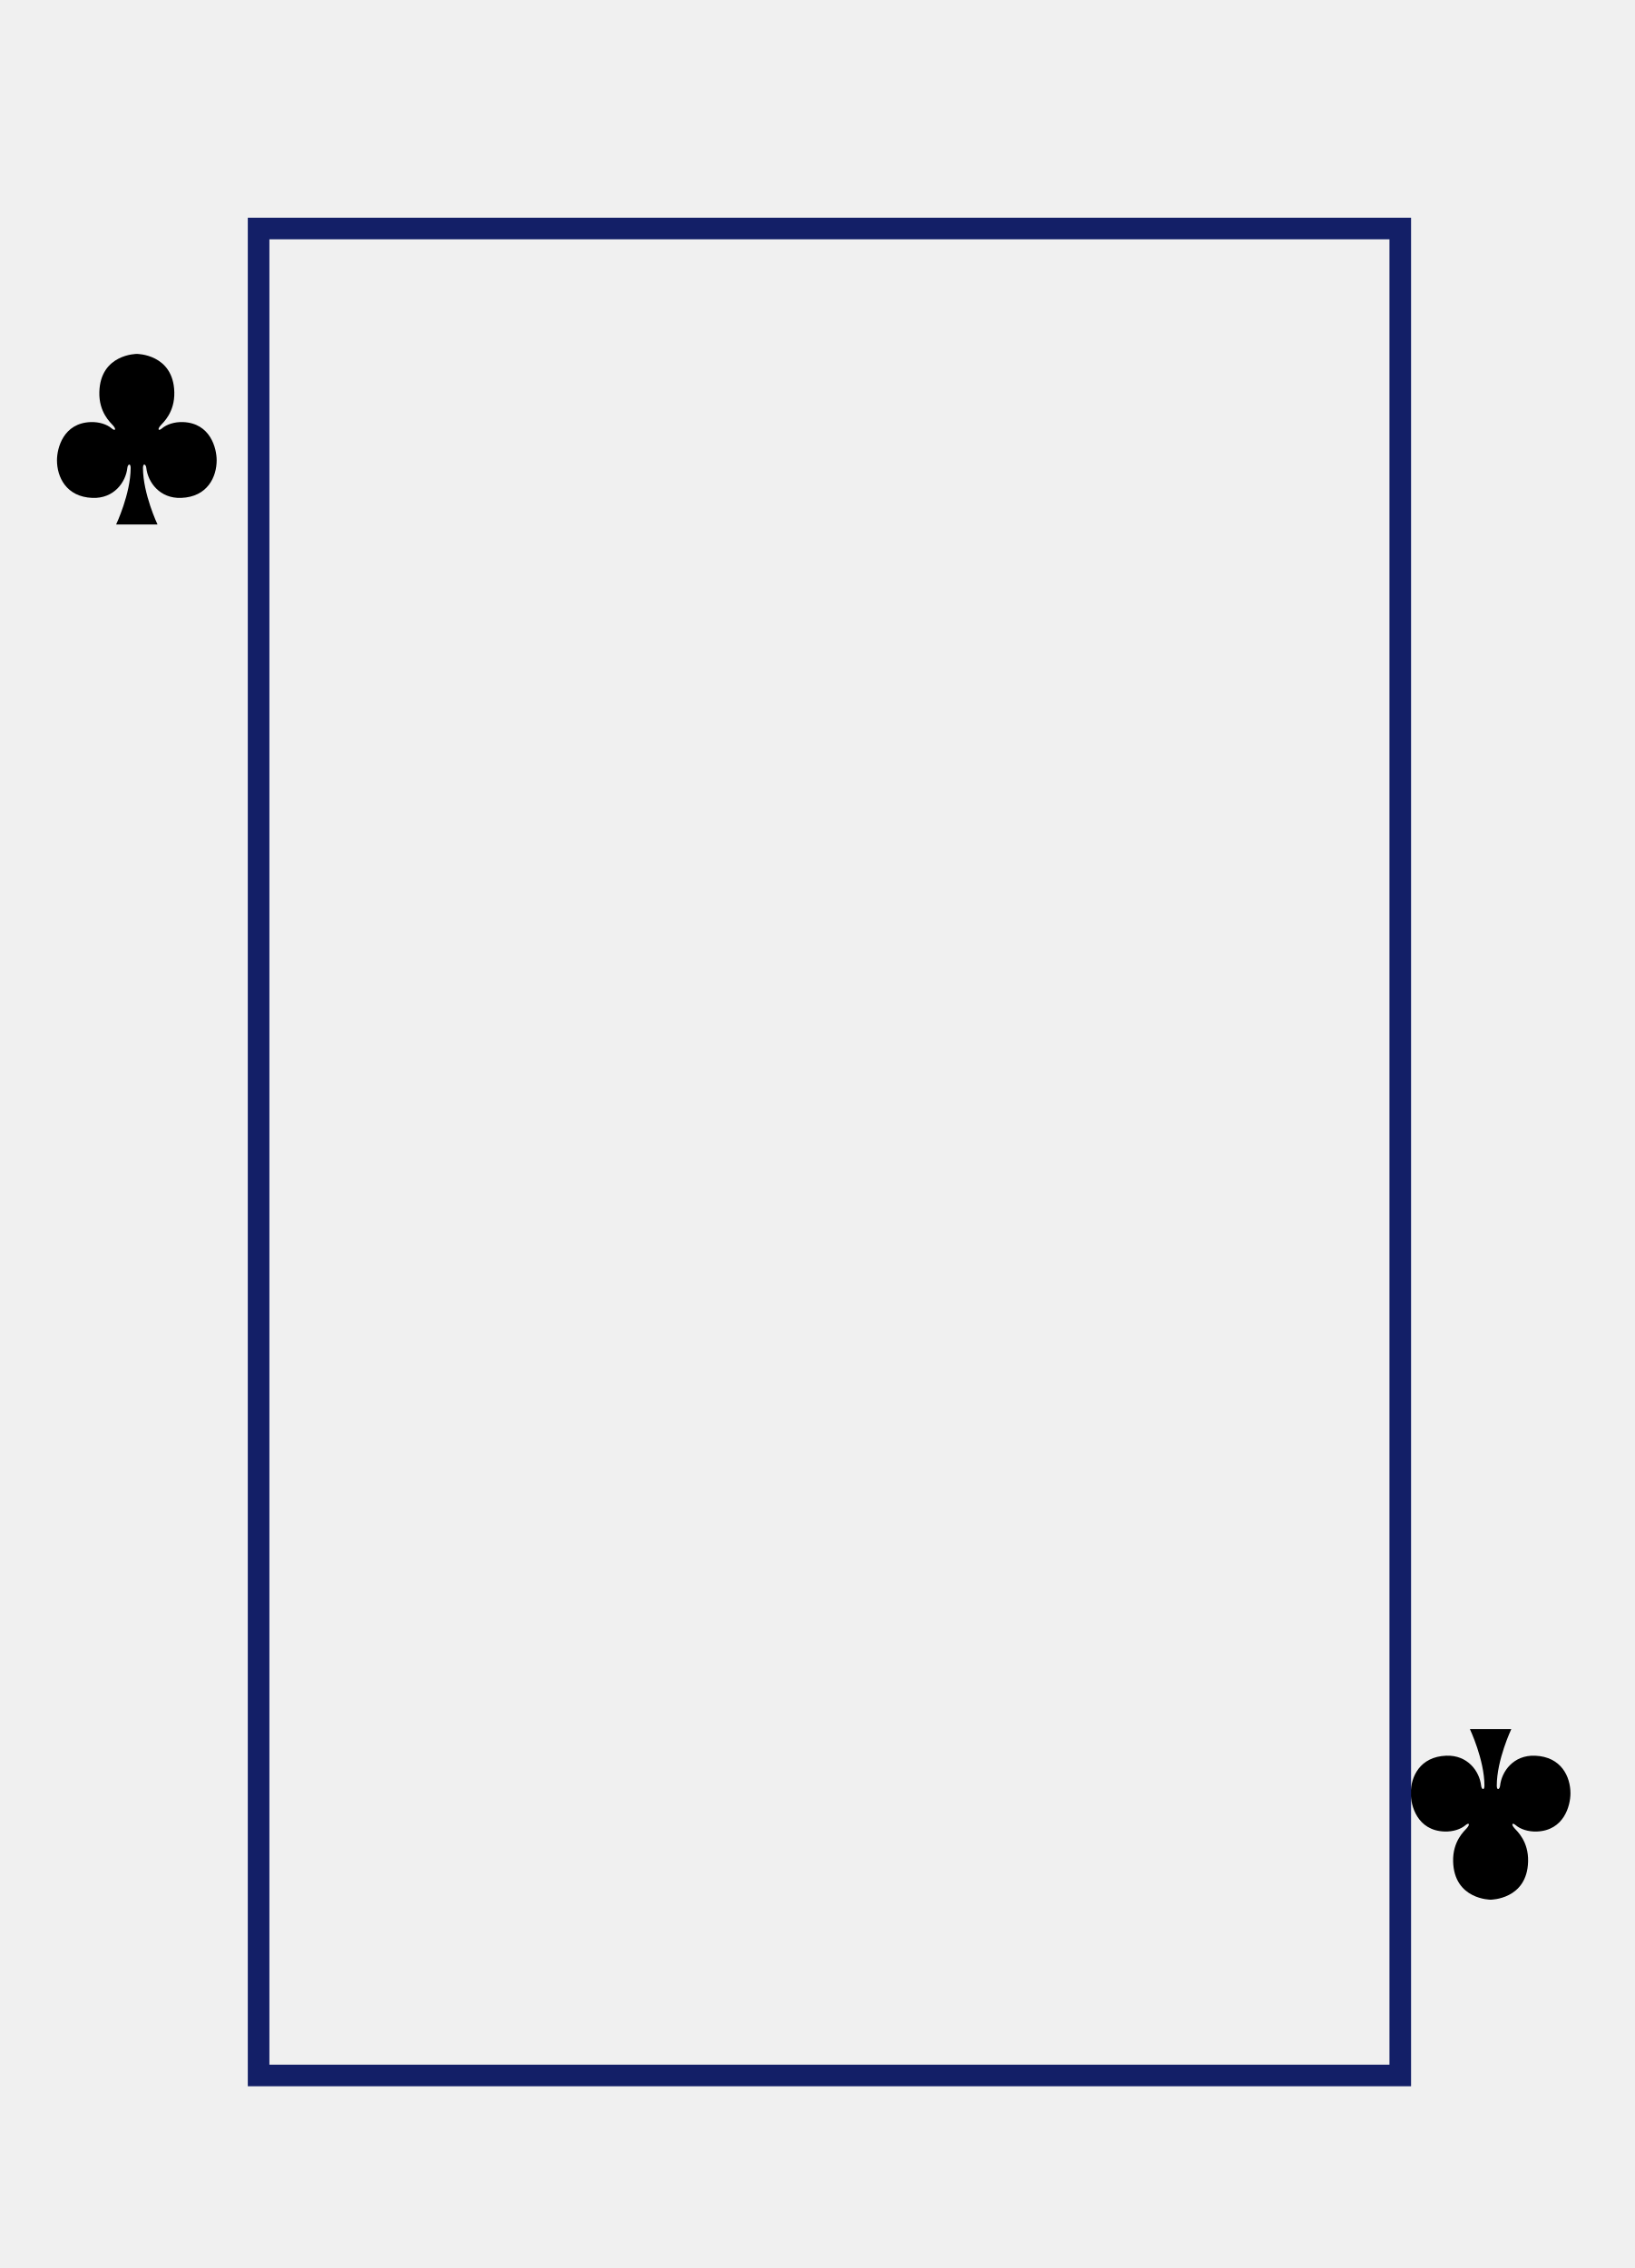
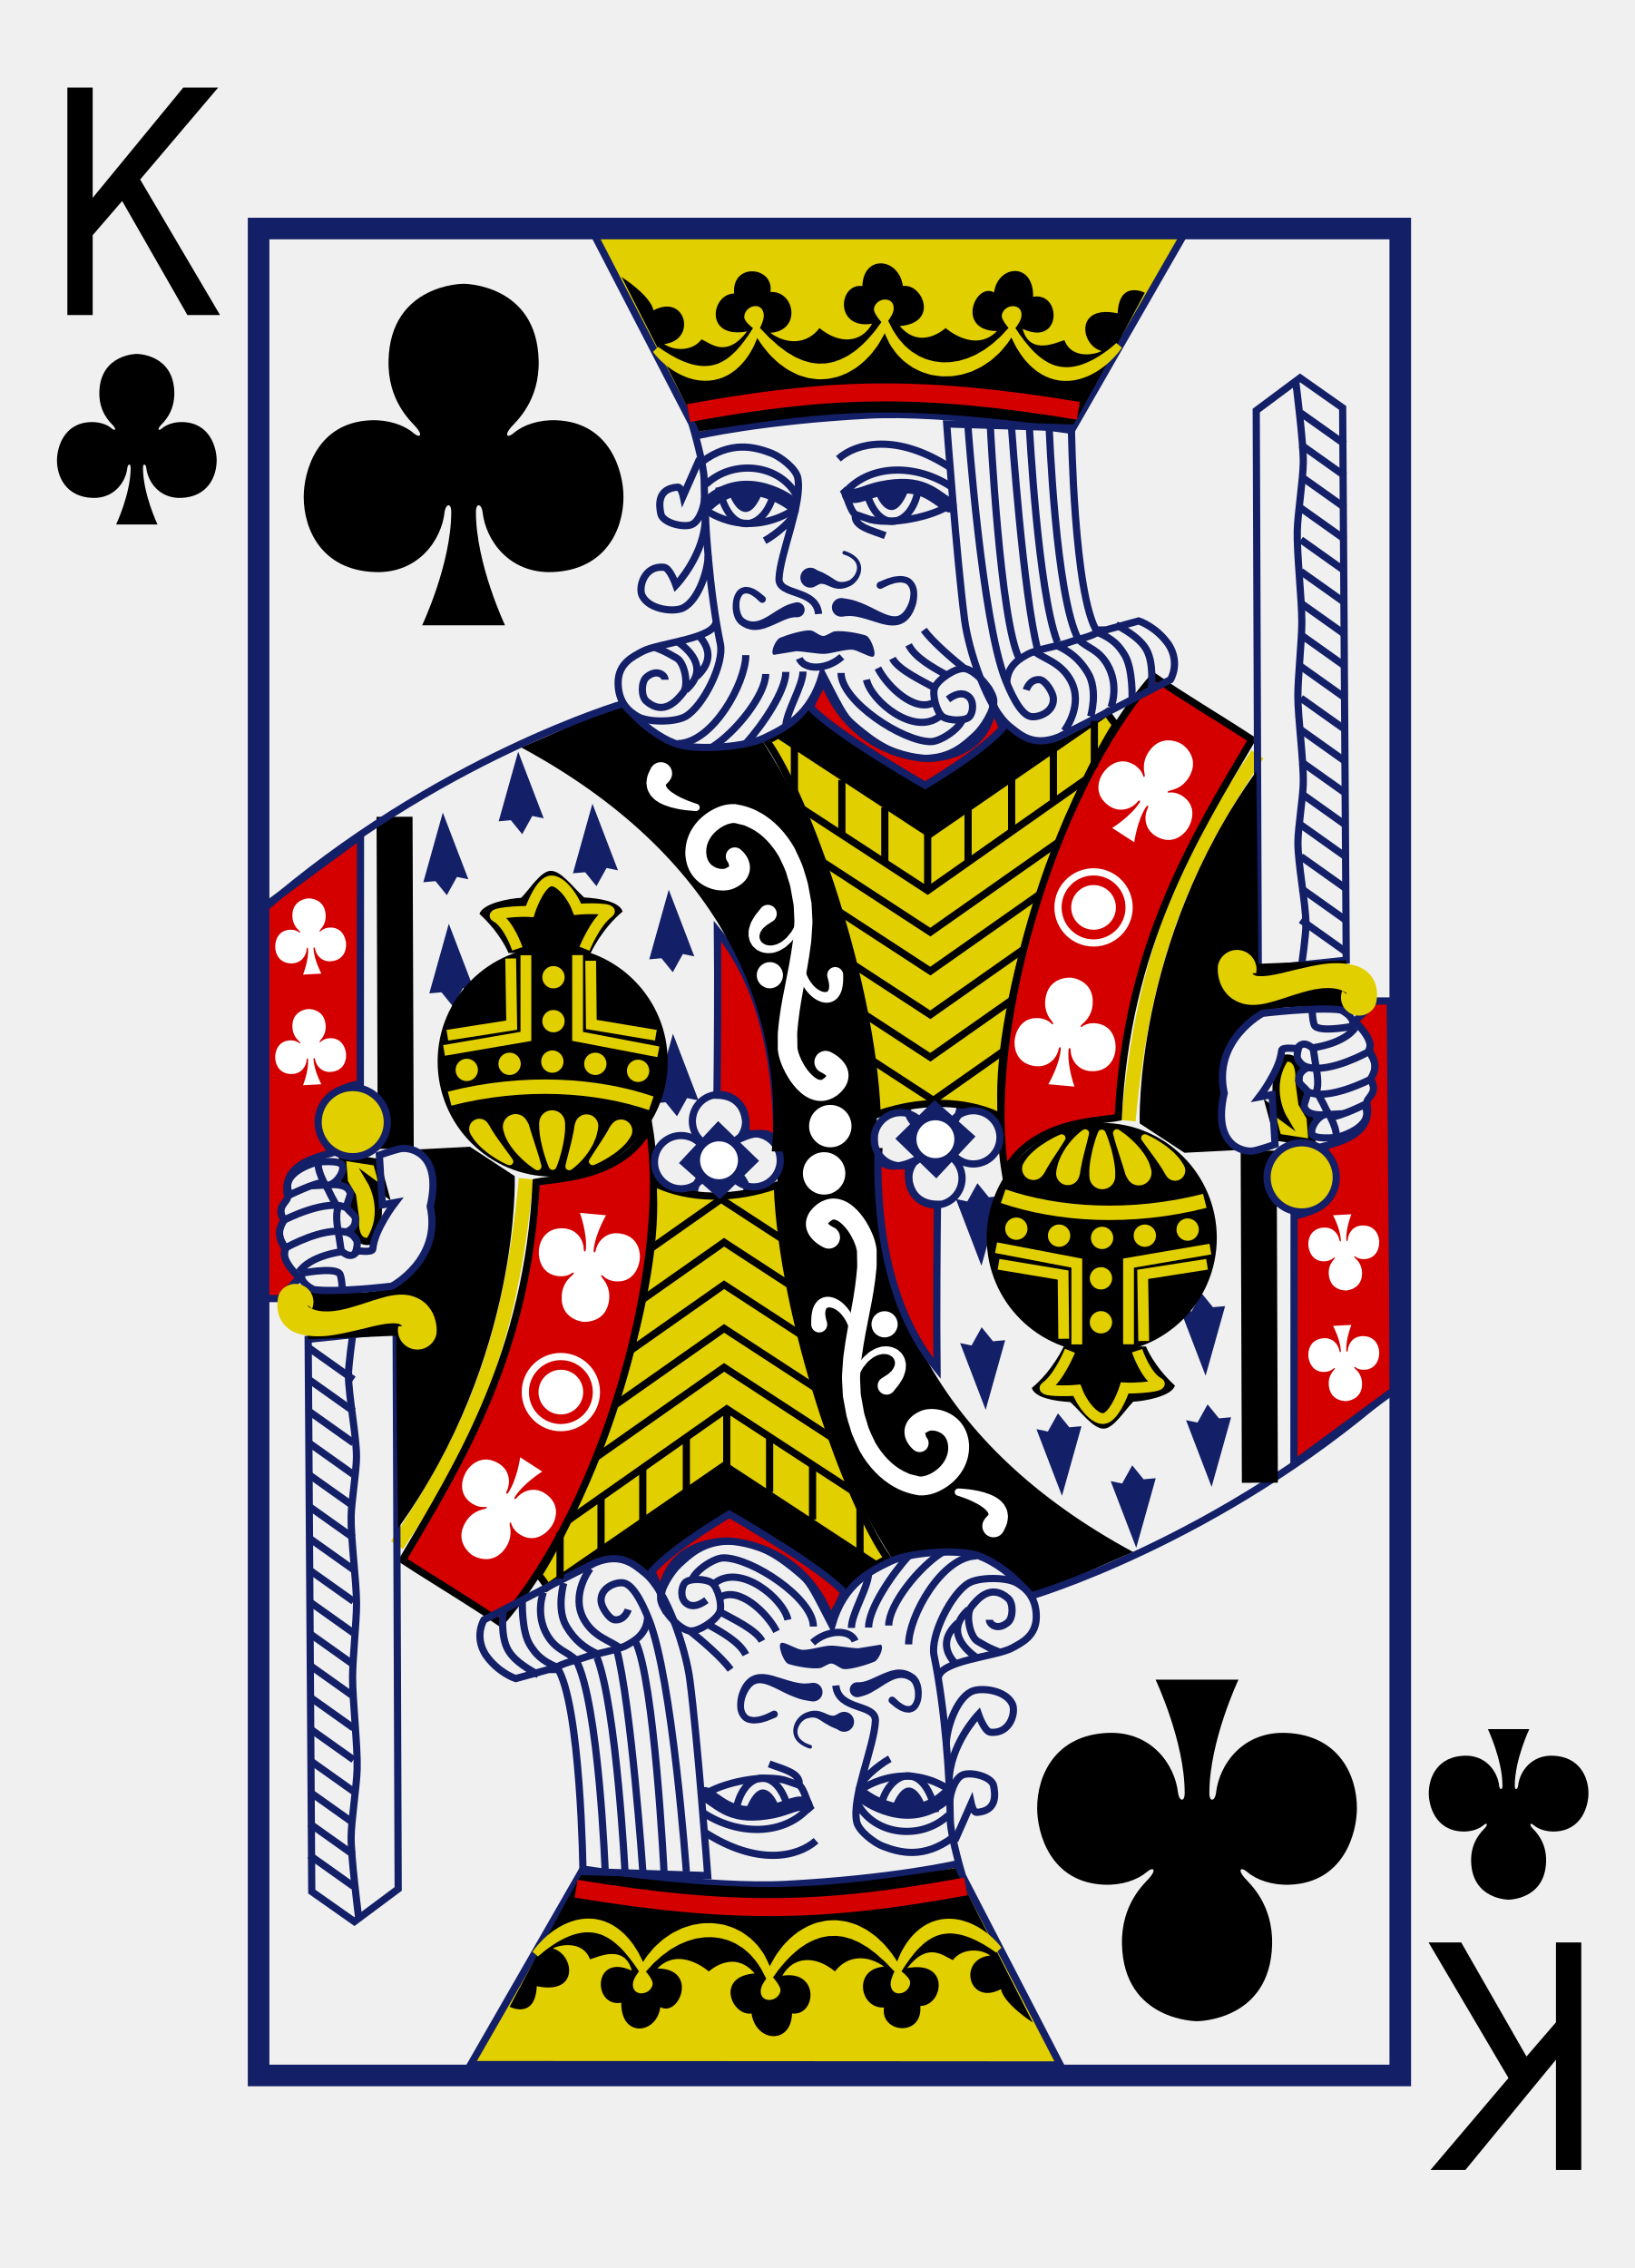
- <svg xmlns="http://www.w3.org/2000/svg" xmlns:xlink="http://www.w3.org/1999/xlink" version="1.1" x="0px" y="0px" width="227px" height="315px" viewBox="0 0 227 315" enable-background="new 0 0 227 315" xml:space="preserve">
-   <symbol id="clubs" viewBox="-11.089 -11.846 22.179 23.691">
-     <path d="M0.076-11.846h-2.951c0,0,2.019,4.262,2.019,7.857c0,0.711-0.403,0.53-0.46,0.004c-0.217-1.981-1.856-4.288-4.857-4.168   c-3.653,0.145-4.915,2.93-4.915,5.221c0,1.702,0.89,5.168,4.671,5.309c1.202,0.045,2.285-0.327,2.925-0.875   c0.473-0.405,0.691-0.164,0.19,0.405c-0.35,0.398-1.975,1.813-1.903,4.629C-5.07,11.844,0,11.846,0,11.846s5.071-0.001,5.207-5.309   c0.072-2.816-1.553-4.231-1.903-4.629c-0.5-0.569-0.283-0.81,0.19-0.405c0.64,0.548,1.723,0.919,2.925,0.875   c3.78-0.141,4.67-3.607,4.67-5.309c0-2.291-1.262-5.076-4.915-5.221c-3-0.119-4.641,2.188-4.857,4.168   C1.26-3.458,0.856-3.277,0.856-3.989c0-3.595,2.019-7.857,2.019-7.857h-2.95" />
+ <svg xmlns="http://www.w3.org/2000/svg" xmlns:xlink="http://www.w3.org/1999/xlink" width="227" height="315" viewBox="0 0 227 315">
+   <symbol id="a" viewBox="-11.089 -11.846 22.179 23.691">
+     <path d="M.076-11.846h-2.951S-.856-7.584-.856-3.989c0 .711-.403.53-.46.004-.217-1.981-1.856-4.288-4.857-4.168-3.653.145-4.915 2.93-4.915 5.221 0 1.702.89 5.168 4.671 5.309 1.202.045 2.285-.327 2.925-.875.473-.405.691-.164.19.405-.35.398-1.975 1.813-1.903 4.629C-5.07 11.844 0 11.846 0 11.846s5.071-.001 5.207-5.309c.072-2.816-1.553-4.231-1.903-4.629-.5-.569-.283-.81.19-.405.64.548 1.723.919 2.925.875 3.78-.141 4.67-3.607 4.67-5.309 0-2.291-1.262-5.076-4.915-5.221-3-.119-4.641 2.188-4.857 4.168-.057.526-.461.707-.461-.005 0-3.595 2.019-7.857 2.019-7.857h-2.95" />
  </symbol>
-   <symbol id="diamonds" viewBox="-8.447 -11.626 16.895 23.251">
-     <path fill="#ED1C24" d="M0,11.625C0,11.625,4.224,4.05,8.447,0C4.224-4.454,0-11.626,0-11.626S-4.224-4.454-8.447,0   C-4.224,4.05,0,11.625,0,11.625z" />
+   <symbol id="d" viewBox="-22.204 -23.719 44.409 47.437">
+     <use xlink:href="#a" width="22.179" height="23.691" x="-11.089" y="-11.846" transform="scale(2.0023)" overflow="visible" />
  </symbol>
-   <symbol id="face-frame" viewBox="-80.771 -129.759 161.544 259.519">
-     <polygon fill="none" stroke="#131F67" stroke-width="3" stroke-miterlimit="10" points="79.272,-128.259 -79.271,-128.259    -79.271,128.26 79.272,128.26  " />
+   <symbol id="c" viewBox="-80.771 -129.759 161.544 259.519">
+     <path fill="none" stroke="#131F67" stroke-width="3" stroke-miterlimit="10" d="M79.272-128.259H-79.271V128.26H79.272z" />
  </symbol>
-   <symbol id="hearts" viewBox="-10.934 -11.657 21.869 23.314">
-     <path fill="#ED1C24" d="M0-11.657c0,0,4.999,6.392,6.686,8.508c2.949,3.699,4.249,6.112,4.249,9.548   c0,3.217-2.825,5.255-5.339,5.258C0.788,11.664,0,7.146,0,7.146s-0.787,4.518-5.595,4.511c-2.514-0.003-5.339-2.042-5.339-5.258   c0-3.436,1.299-5.849,4.249-9.548C-4.999-5.265,0-11.657,0-11.657z" />
+   <symbol id="b" viewBox="-94.616 -90.656 157.942 182.904">
+     <path fill="#E2CF00" stroke="#000" stroke-miterlimit="10" d="M46.751-33.641l-1.11 4.077 1.885-1.393s-2.478 4.181.252 8.311c2.278.301 1.883-3.146 1.883-3.146l.424-3.161 1.132-1.914.283-3.503-4.749.729z" />
+     <path fill="#E2CF00" stroke="#131F67" stroke-miterlimit="10" d="M-48.201 91.747l14.441-27.909s8.76 2.039 23.709 2.832c10.581.561 28.14-2.123 28.14-2.123L33.678 91.69l-81.879.057z" />
+     <path d="M-44.386 85.854s4.007-2.557 4.424-4.634c4.583 2.41 6.041-4.215 1.482-4.678 1.559-1.079 4.059-.913 5.195.647 1.311-.57 3.45-2.66 6.33 1.104-6.048-1.121-4.966 5.253-1.805 5.258-.369 4.371 5.589 3.788 5.04.217 3.423.196 4.34-5.388-.009-5.673 2.141-1.589 5.016-1.714 6.822.661 2.818-2.334 5.86-2.042 7.303.604-5.219-.859-4.733 5.645-1.342 5.238.109 4.365 5.026 4.031 5.624-.001 2.736.407 5.069-5.133-.435-5.563 2.962-3.482 6.363-.27 6.363-.27s4.029-3.609 7.145-.42c-5.747.029-3.047 6.827-.411 5.367.488 3.792 5.488 4.334 5.425-.604 4.022.688 3.98-7.02-1.464-4.453 1.012-3.826 4.82-1.828 5.806-1.578 1.056-2.823 4.559-1.911 5.153-1.502-2.973.805-3.723 6.513 2.239 5.229.211 4.701 3.773 2.864 3.773 2.864s-7.188-13.59-10.193-18.787c-24.68 3.243-31.79 2.612-51.666-.46-3.209 6.541-10.799 21.434-10.799 21.434zM17.012-62.691s-1.528-3.357-4.435-5.761c.431-1.356 3.089-1.824 5.344-1.958 1.557-1.395 3.194-3.755 4.684-3.69 1.378.061 2.919 2.616 4.058 3.741 1.612.083 5.318.755 5.797 2.233-3.003 2.751-4.03 5.435-4.03 5.435H17.012z" />
+     <path fill="#131F67" d="M36.156-55.293l1.575-1.941 1.692.152-2.708-9.672-3.548 9.264 1.588-.331zM5.026-40.016l1.576-1.94 1.691.152-2.708-9.673-3.548 9.265 1.588-.331z" />
+     <path d="M38.268-47.609c0 8.824-7.152 15.976-15.976 15.976S6.316-38.785 6.316-47.609c0-8.823 7.152-15.976 15.976-15.976s15.976 7.153 15.976 15.976z" />
+     <path fill="none" stroke="#E2CF00" stroke-width="2" stroke-miterlimit="10" d="M43.919 19.551C34.088 4.909 28.163-7.901 25.998-31.338" />
+     <path fill="none" stroke="#131F67" stroke-miterlimit="10" d="M2.623-29.139a3.7 3.7 0 1 0-7.4.002 3.7 3.7 0 0 0 7.4-.002z" />
+     <path fill="#E2CF00" stroke="#000" stroke-miterlimit="10" d="M-24.243 21.446c5.494-7.649 14.631-33.195 15.345-51.896 7.482 2.58 13.648 1.497 17.313-.417C7-16.536 16.123 10.714 24.267 23.693c-.673.686-1.255 1.702-1.255 1.702L-1.56 8.47s-16.307 10.694-21.062 13.805c-.524-.297-.865-.514-1.621-.829z" />
+     <path fill="none" stroke="#000" stroke-miterlimit="10" d="M-19.578 12.172L-1.883.63l22.242 15.638" />
+     <path fill="none" stroke="#000" stroke-miterlimit="10" d="M-19.207 6.402L-1.512-5.139 20.73 10.498" />
+     <path fill="none" stroke="#000" stroke-miterlimit="10" d="M-19.207.987l17.695-11.542L20.73 5.083" />
+     <path fill="none" stroke="#000" stroke-miterlimit="10" d="M-19.207-5.079L-1.512-16.62 20.73-.983" />
+     <path fill="none" stroke="#000" stroke-miterlimit="10" d="M-19.207-10.978L-1.512-22.52 20.73-6.882" />
+     <path fill="none" stroke="#000" stroke-miterlimit="10" d="M-18.784-16.966l17.695-11.542 22.242 15.637" />
+     <path d="M-23.205 22.511s3.09 1.239 4.732 3.913c4.089-4.21 11.695-8.47 16.237-11.181 4.691 2.998 11.491 8.385 11.491 8.385s1.575-3.822 8.795-1.65L-1.56 8.47l-21.645 14.041z" />
+     <path fill="#D40000" stroke="#000" stroke-miterlimit="10" d="M43.141 21.606c-4.88 3.183-9.562 5.927-13.624 8.75C14.946 13.629 5.834-19.787 8.879-38.425c3.873 7.087 12.871 7.01 15.703 7.558C25.717-7.121 35.019 7.876 43.141 21.606z" />
+     <path d="M-8.797-35.601h-14.734c1.813 19.571-7.066 41.147-34.801 56.115 3.89 1.617 8.905 3.921 13.759 6.097 4.49-5.293 10.199-7.981 19.588-4.962C-8.333-4.034-8.797-35.601-8.797-35.601z" />
+     <path fill="none" stroke="#D40000" stroke-width="2.5" stroke-miterlimit="10" d="M-35.085 66.952c19.559 3.595 32.221 3.936 54.125.313" />
+     <path fill="none" stroke="#131F67" stroke-miterlimit="10" d="M-17.03 39.046c-.334 3.575-5.592 2.459-5.494 4.904.143 3.56 3.295 10.518 2.6 14.012-.257 1.292-2.435 2.95-3.666 3.417-2.313.878-5.625 1.792-9.666-1.221M-32.667 57.046c3.708 3.555 10.393 2.905 12.719-1.793M-24.53 49.217c1.481.814 4.302 3.017 4.302 4.489" />
+     <path fill="none" stroke="#131F67" stroke-width="2" stroke-linecap="round" stroke-miterlimit="10" d="M-12.792 55.631c.95-.581 2.383.423 4.389.84 5.86 1.217 7.25-1.066 9.532-2.324" />
+     <path fill="none" stroke="#131F67" stroke-miterlimit="10" d="M1.633 54.549c-1.638-1.593-7.78-3.266-11.491-2.381-.08.019-1.987.67-2.059.711-.754.434-1.229 2.898-1.792 3.523M-7.771 49.931c-1.777.707-4.486 1.241-4.146 2.948M-14.284 60.601c2.534 2.253 8.137 3.57 15.518-1.208M-13.146 56.152c3.455 3.748 9.77 3.757 14.602.522M-34.582 65.375s1.644-5.496 1.659-7.703c.041-5.726.757-15.621 2.254-22.792.571-2.736-2.417-8.694-4.848-10.076-1.446-.822-5.212-.831-6.652 0-1.169.674-2.701 1.929-2.701 4.675 0 2.692 2.029 3.628 3.365 4.358 2.21 1.208 10.245 1.726 10.245 4.245" />
+     <path fill="none" stroke="#131F67" stroke-miterlimit="10" d="M-38.353 29.915c0 .657-1.147 1.55-2.563.372-.768-.638-.791-2.69-.038-3.347 2.447-2.135 4.301.164 5.119 1.191.805 1.01.228 4.137-.893 4.778-1.621.928-1.621.928-3.026 1.493M-35.497 28.466c3.549 3.147.144 5.818-1.112 6.742M-33.98 30.336c2.628 2.438 1.397 4.425.467 5.535" />
+     <path fill="none" stroke="#131F67" stroke-miterlimit="10" d="M-43.034 25.395c2.23-2.463 4.969-4.072 6.662-4.516 2.874-.754 9.175-.338 11.842.972 2.674 1.313 6.345 2.955 8.033 8.804 3.068-5.977 3.068-5.977 4.747-7.394 1.921-1.622 5.312-4.281 9.331-4.278 3.831.003 5.724 1.922 7.167 3.232 1.024.93 2.728 3.546 2.539 4.916-.202 1.467-2.569 4.148-4.039 4.334-1.228.155-3.723-1.513-4.167-2.667-.373-.968.27-3.375 1.096-4.003.749-.57 3.155-.707 3.765.011.494.583.677 2.153-.212 2.821-.841.632-1.833.274-2.792-.438" />
+     <path fill="#131F67" d="M-17.43 45.253l.12-.077c.096-.043.151-.091.379-.181.443-.152.898-.402 1.389-.703.492-.286.901-.652 1.355-.759a1.81 1.81 0 0 1 .777-.004c.286.062.568.122.788.291.462.326.817.871.901 1.398a1.463 1.463 0 0 1-.449 1.333 2.903 2.903 0 0 1-.936.601 4.506 4.506 0 0 1-.412.148.26.26 0 1 0 .14.5l.006-.001.014-.004s.167-.052.45-.177c.277-.129.695-.307 1.101-.696.404-.372.757-1.043.68-1.775-.07-.723-.451-1.417-1.045-1.913-.303-.265-.676-.41-1.019-.533a2.89 2.89 0 0 0-1.139-.149c-.395.024-.755.153-1.042.274-.29.121-.534.241-.74.316a1.482 1.482 0 0 1-.559.096.716.716 0 0 1-.365-.106c-.062-.047-.239-.122-.3-.154l-.121-.074a1.387 1.387 0 0 0-1.905.461 1.387 1.387 0 0 0 .462 1.905 1.397 1.397 0 0 0 1.47-.017zM-13.685 41.243l.209-.033c.158-.031.285-.034.641-.107l.532-.112.545-.171c.378-.136.793-.285 1.217-.478.853-.375 1.753-.897 2.696-1.285.467-.187.951-.326 1.383-.329.219-.005.42.034.606.122l.14.069c.004-.003.094.054.026 0l.084.069c.103.09.249.189.314.272.271.268.566.793.743 1.251.194.48.272.99.272 1.459-.009.478-.18.869-.421 1.114-.23.272-.625.312-.979.347-.375-.031-.729-.069-1.042-.192-.314-.096-.587-.185-.806-.302l-.687-.334-.044-.021a.5.5 0 0 0-.439.899l.027.012.775.321c.236.118.554.214.922.315.354.127.808.167 1.298.2.492-.03 1.13-.092 1.606-.58.468-.449.707-1.111.729-1.726.025-.618-.031-1.249-.231-1.848-.216-.611-.425-1.165-.95-1.757-.118-.143-.217-.21-.326-.319l-.079-.074c-.125-.097-.104-.069-.162-.109l-.242-.142a2.845 2.845 0 0 0-1.053-.311c-.716-.07-1.347.081-1.916.223-1.123.319-2.072.669-2.875.856-.4.099-.756.173-1.068.198l-.43.03a44.233 44.233 0 0 1-.306-.012c-.148.01-.426-.041-.539-.051l-.21-.027a1.293 1.293 0 0 0-.331 2.565c.125.019.255.015.371-.002z" />
+     <path fill="none" stroke="#131F67" stroke-miterlimit="10" d="M-19.713 32.873c.673-1.659 3.825-1.637 5.915.23" />
+     <path fill="#131F67" d="M-19.981 38.597l-.182-.004c-.111-.003-.323 0-.427-.029-.119-.005-.346-.064-.603-.134a8.18 8.18 0 0 1-.889-.347c-.667-.296-1.473-.709-2.463-1.042-.506-.143-1.068-.27-1.675-.201a3.483 3.483 0 0 0-1.646.651l-.091.061-.043.031-.012.007-.062.056-.017.017-.128.137c-.081.069-.184.221-.276.377a1.647 1.647 0 0 0-.208.435c-.047.137-.109.273-.131.41-.147.545-.147 1.087-.1 1.61.051.52.205 1.042.521 1.492.093.107.173.221.28.312.119.083.242.162.363.233.255.085.552.183.783.131.248-.018.475-.058.652-.143.186-.075.382-.131.514-.23.283-.181.553-.325.717-.484.363-.295.569-.465.569-.465a.5.5 0 1 0-.655-.755l-.04.037-.473.438c-.146.154-.353.262-.575.423-.111.093-.237.119-.365.18-.131.077-.26.087-.389.097-.255.011-.479-.044-.653-.315a2.077 2.077 0 0 1-.333-1.042c-.018-.409 0-.857.135-1.262.02-.108.072-.195.108-.292a.799.799 0 0 1 .119-.233c.033-.06.054-.127.168-.222l.135-.131.017-.016.004-.004c-.021.02.057-.049-.049.043l.008-.005.035-.02.068-.04c.717-.49 1.525-.424 2.293-.099.776.32 1.473.837 2.134 1.241.333.206.655.391.953.556.312.153.582.288.894.378.314.106.45.129.57.161l.176.044a1.038 1.038 0 1 0 .279-2.046h-.01z" />
+     <path fill="none" stroke="#131F67" stroke-miterlimit="10" d="M-33.554 60.601l-2.281-5.166s-.264 1.261-.774 1.227c-2.901-.196-2.555-2.583-2.331-3.696.252-1.255 3.099-1.982 4.285-1.503 1.142.461 1.785 2.703 1.785 3.71M-32.752 52.489c-.033-5.189-4.084-9.44-4.084-9.44s-.821 2.403-1.678 2.486c-2.773.269-3.556-2.802-3.026-3.922.942-1.994 4.446-2.347 5.695-1.724 2.219 1.107 3.475 5.417 3.475 7.24" />
+     <path fill="#E2CF00" d="M-39.31 76.146c1.149-.82 2.387-1.564 3.639-2.065.631-.24 1.262-.444 1.894-.525a5.368 5.368 0 0 1 1.846.01c.3.048.59.137.879.234.282.12.561.249.833.408.273.153.537.336.79.54.251.206.506.417.74.66.253.22.453.504.694.749.225.262.429.547.651.82l.62.871c.187.307.387.609.594.912l.003.006a.461.461 0 0 0 .76.188l.106-.104c.34-.33.665-.664.979-1.005.304-.351.662-.643 1.005-.944.335-.309.659-.628 1.034-.874.367-.251.687-.577 1.078-.772.388-.199.735-.479 1.131-.635.397-.145.768-.382 1.177-.459.4-.1.792-.262 1.202-.272l.607-.072c.203-.003.405.02.607.02.408-.02.807.08 1.208.159.407.049.778.267 1.181.372.383.166.755.374 1.132.568.345.258.726.465 1.067.739.328.292.683.555 1 .87.307.325.642.627.936.974.289.35.602.687.88 1.054.261.378.537.751.823 1.125a.481.481 0 0 0 .864.03l.055-.102c.215-.4.425-.796.617-1.195.223-.383.496-.733.734-1.097.264-.346.572-.652.85-.978.305-.299.65-.552.962-.836a25.12 25.12 0 0 1 1.071-.661c.391-.153.754-.365 1.154-.478.408-.085.792-.261 1.213-.281.412-.048.822-.132 1.242-.094l.625.011c.208.014.414.064.623.088l.623.09.608.181c.202.062.408.113.608.182l.59.252c.195.087.397.16.59.256l.559.328.568.319.525.392c.354.258.724.504 1.035.823.314.312.697.564.982.915.299.336.606.67.93 1l.098.1a.464.464 0 0 0 .764-.155l.002-.005c.227-.316.444-.634.651-.955l.683-.914.716-.862c.264-.256.486-.557.765-.786 1.051-.989 2.257-1.732 3.566-1.891a5.516 5.516 0 0 1 1.995.083c.675.131 1.338.392 1.994.699.65.318 1.291.696 1.902 1.129.624.411 1.221.909 1.775 1.389l.77-.64c-.478-.709-1.035-1.289-1.627-1.875a11.526 11.526 0 0 0-2-1.514 9.067 9.067 0 0 0-2.388-1.012 7.176 7.176 0 0 0-2.69-.16 7.314 7.314 0 0 0-1.326.333 7.038 7.038 0 0 0-1.218.584 8.007 8.007 0 0 0-1.067.777 7.351 7.351 0 0 0-.919.905c-.299.308-.531.657-.789.988-.231.347-.452.698-.665 1.051l-.554 1.097c-.166.371-.321.747-.468 1.123l-.003.005.862-.054c-.242-.42-.501-.835-.768-1.248-.249-.426-.598-.781-.905-1.171-.306-.393-.676-.729-1.05-1.062l-.564-.5-.621-.432-.633-.422c-.221-.126-.455-.23-.684-.345l-.689-.336c-.237-.097-.489-.162-.733-.243l-.738-.229-.768-.13c-.509-.113-1.03-.12-1.553-.112-.522-.032-1.04.069-1.558.142-.524.038-1.01.275-1.511.412-.494.167-.946.443-1.416.664-.434.286-.854.597-1.261.912-.363.366-.75.712-1.071 1.107-.29.42-.625.809-.864 1.253-.22.455-.466.894-.651 1.354-.163.47-.31.942-.45 1.411l.918-.073c-.19-.452-.39-.905-.604-1.353-.225-.442-.491-.865-.739-1.302-.259-.431-.594-.813-.893-1.224-.307-.406-.697-.747-1.048-1.123-.374-.354-.796-.668-1.207-.99-.449-.274-.901-.557-1.378-.793-.504-.188-.983-.447-1.523-.539-.532-.12-1.062-.249-1.614-.245-.273-.011-.548-.036-.82-.021l-.812.105c-.55.041-1.053.24-1.57.389-.525.141-.966.446-1.447.665-.477.23-.872.571-1.299.865-.436.287-.768.677-1.148 1.014-.382.34-.689.738-1.007 1.124-.644.77-1.146 1.623-1.642 2.467l.866.083-.004-.006a19.68 19.68 0 0 0-.372-1.089l-.462-1.068c-.364-.69-.761-1.38-1.284-2.002a7.03 7.03 0 0 0-.837-.902 7.758 7.758 0 0 0-.992-.779c-.351-.246-.743-.429-1.14-.605a7.504 7.504 0 0 0-1.256-.368 7.051 7.051 0 0 0-2.572.032 8.798 8.798 0 0 0-2.318.843c-.715.375-1.368.831-1.967 1.336-.593.519-1.141 1.056-1.613 1.706l.719.691z" />
+     <path fill="none" stroke="#131F67" stroke-miterlimit="10" d="M-36.609 21.039c4.875.059 9.467 8.418 9.467 12.297M-31.876 20.515c3.315 2.037 7.496 7.325 7.496 10.201M-27.143 21.039c2.27 2.502 5.562 7.313 5.562 9.955M-21.581 23.382c0 2.008 2.384 5.662 2.384 7.67M3.026 24.802c0-1.412-3.033-3.475-4.445-3.484-3.93-.025-12.492 5.609-12.492 9.539M-.253 24.805c-3.541-2.756-9.508 2.159-10.123 5.117M-.964 26.796c-2.643-1.572-6.548 2.187-7.833 4.735M-.919 28.797c-1.646.923-5.044 2.483-5.858 4.076M.762 30.547c-1.836 1.035-4.417 2.414-5.29 4.214M3.248 31.464c-1.519 1.19-4.456 3.698-5.667 5.374M.762 65.443s1.414-19.029 2.486-27.228C3.77 34.22 6.37 25.857 9.549 23.382c1.371-1.068 3.181-2.868 6.807-1.405 4.472 2.245 15.476 7.944 15.476 7.944s1.398 2.25-.219 4.839c-1.763 2.561-4.195 3.322-4.195 3.322s-2.732-.761-5.724-1.579c-3.313 5.019-3.612 28.377-3.612 28.377l-17.32.563z" />
+     <path fill="none" stroke="#131F67" stroke-miterlimit="10" d="M3.729 64.899s1.921-26.75 5.186-34.978c.571-1.44 1.981-4.805 3.5-5.117.995-.204 3.299.589 3.156 2.558-.058.795-1.111 2.491-1.906 2.559-1.417.121-1.86-1.423-1.86-1.423" />
+     <path fill="none" stroke="#131F67" stroke-miterlimit="10" d="M9.098 29.47c.08 2.517 1.988 3.443 2.817 3.929 1.35.79 4.544 1.193 6 1.763 1.13.443 4.348.946 4.348 2.16M6.831 64.899s1.336-26.816 4-32.026M9.778 64.781s1.611-23.139 3.637-30.763M12.248 64.899s1.167-22.603 3.875-29.737" />
+     <path fill="none" stroke="#131F67" stroke-miterlimit="10" d="M17.074 22.798s2.843 3.625.846 7.124c-1.38 2.417-3.597 2.859-4.974 3.917M20.748 24.805s1.081 3.603-.379 6.052c-1.186 1.989-2.563 2.98-4.246 3.778M23.581 26.088s1.183 3.008-.511 5.925c-1.241 2.139-2.743 2.25-4.019 3.498-3.186 5.974-4.059 29.472-4.059 29.472" />
+     <path fill="none" stroke="#131F67" stroke-miterlimit="10" d="M26.505 27.188s.157 4.277-1.062 6.215c-.728 1.156-1.452 2.122-3.749 3.102M29.165 28.797s.439 3.375-.701 5.354c-.654 1.136-1.995 2.227-4.197 3.397" />
+     <path fill="#D40000" stroke="#131F67" stroke-miterlimit="10" d="M-18.139 26.088c3.014-3.443 15.903-10.845 15.903-10.845s7.631 4.474 10.729 7.903c-.283 1.025-.517.935-1.273 3.436-.731-7.825-9.152-7.6-9.152-7.6s-10.234 0-14.407 10.795c-.631-1.311-1.424-2.56-1.8-3.689z" />
+     <path fill="none" stroke="#131F67" stroke-miterlimit="10" d="M44.028-10.32l-.282 77.619 6.083 4.534 5.917-4.163.499-76.709z" />
+     <path fill="none" stroke="#131F67" stroke-miterlimit="10" d="M49.245 71.211s1.069-8.338 1.034-11.125c-.03-2.385-.771-7.082-.833-9.417-.086-3.21.638-9.575.633-12.75-.004-2.569-.549-7.67-.552-10.208-.004-3.122.828-9.158.749-12.25-.052-2.026-.725-6.09-.74-8.125-.022-2.886 1.097-8.507 1.115-11.37.009-1.392-.572-5.505-.572-5.505" />
+     <path fill="none" stroke="#E2CF00" stroke-width="2" stroke-miterlimit="10" d="M8.604-41.815c7.531-2.588 17.685-3.276 27.999-.65" />
+     <path fill="none" stroke="#E2CF00" stroke-width="1.5" stroke-miterlimit="10" d="M7.613-48.967l11.217-2.144v-11.287M37.38-49.161l-11.37-1.948v-11.273" />
+     <path fill="none" stroke="#E2CF00" stroke-width="1.5" stroke-miterlimit="10" d="M36.917-51.271l-8.938-1.401.141-9.257M7.959-51.271l8.965-1.498.088-8.846M17.875-63.283s-1.485-3.709-3.333-5.014c-.891-.629 3-.594 4.288-.469.647-1.75 2.328-4.006 3.677-3.938 1.318.067 2.598 3.062 2.973 4.25 1.312-.094 5.604.215 4.685.715-1.81.984-2.966 4.465-2.966 4.465" />
+     <path fill="none" stroke="#0F0" stroke-miterlimit="10" d="M49.916-41.688c-2.499-.325-5.749 3.099-1.898 6.197" />
+     <path fill="none" stroke="#000" stroke-width="5" stroke-miterlimit="10" d="M44.25-81.612l-.167 46.12" />
+     <path fill="#D40000" stroke="#131F67" stroke-miterlimit="10" d="M-8.797-36.453c-.102-9.443 1.42-21 8.211-29.301-.079 7.427-.004 17.343.062 22.813-5.092.098-3.926 5.747-3.926 5.747s-3.221-1.379-4.347.741z" />
+     <path fill="#FFF" d="M-15.362-21.791l.262-.135a6.14 6.14 0 0 0 .67-.431 4.43 4.43 0 0 0 1.021-1.042c.094-.134.187-.281.269-.473.087-.174.159-.375.205-.613.111-.448.073-1.003-.086-1.467a3.359 3.359 0 0 0-.678-1.146c-.137-.173-.274-.293-.416-.418l-.218-.19-.056-.048-.027-.023-.168-.118-.092-.056-.38-.229a4.836 4.836 0 0 0-.824-.312 3.378 3.378 0 0 0-1.669.001c-1.063.267-1.839.887-2.473 1.54-.635.666-1.145 1.415-1.587 2.236-.431.841-.829 1.681-1.03 2.841l-.032.227-.016.113-.003.029-.008.122v.379l.001.683c.011.466-.024.906.024 1.414.179 2.088.531 4.093.945 6.111.407 2.038.815 4.089 1.096 6.171.097.523.101 1.035.147 1.554.026.515.102 1.042.091 1.552l-.068 1.523-.016.381-.004.096-.002.048-.001.024c.022-.134.003-.022.007-.046l-.035.203-.145.811-.289 1.622c-.119.513-.293.961-.432 1.445-.229.97-.739 1.856-1.147 2.762-1.007 1.692-2.329 3.12-3.908 3.925l-.598.276-.296.137-.314.073-.621.153-.307.079-.038.01-.02.005c-.028.005.181-.023.081-.011l-.093.006-.186.013c-.158.019-.158-.013-.213-.016-.036-.003-.093-.007-.187-.032-.16-.025-.33-.083-.498-.138a4.534 4.534 0 0 1-.979-.508c-1.269-.833-1.958-2.134-1.931-3.25l.002-.212v-.053c.001-.023-.015.16-.007.073l.003-.019.005-.038.021-.15c.024-.205.053-.422.087-.467.031-.156.148-.426.257-.589.22-.368.562-.616.941-.783.375-.17.809-.224 1.1-.193.083-.001.12.024.178.026a.081.081 0 0 0 .033.015l.008.001h.003l-.078-.036.022.011.09.045c.109.057.255.124.326.168a.12.12 0 0 0 .068.051c.135.125.067.033.096-.006.028-.029.047.089.02.209-.054.258-.162.44-.112.393a1.249 1.249 0 1 0 1.809 1.725c.038-.052.351-.25.769-.911.191-.34.443-.84.428-1.62-.008-.388-.129-.813-.334-1.209a4.003 4.003 0 0 0-.371-.526 6.452 6.452 0 0 0-.446-.423 6.765 6.765 0 0 0-.544-.363c-.148-.081-.24-.119-.367-.182l-.09-.043-.023-.011-.102-.046-.022-.009-.088-.031-.358-.114c-.216-.042-.455-.095-.663-.101a5.24 5.24 0 0 0-2.552.463c-.835.373-1.688 1.021-2.24 1.951-.137.23-.271.466-.361.719a4.196 4.196 0 0 0-.258.815c-.085.333-.096.514-.118.709l-.018.151-.016.167.001.1.006.402a6.268 6.268 0 0 0 .971 3.135c.592.954 1.415 1.743 2.384 2.349.996.59 2.039 1.081 3.576 1.025 1.242-.202 2.292-.531 3.342-1.115 2.08-1.115 3.716-2.942 4.881-4.979.473-1.066 1.058-2.087 1.354-3.255.169-.565.376-1.15.507-1.704l.299-1.62.15-.81.037-.203.016-.097.001-.027.003-.055.007-.11.024-.44.09-1.761c.014-.583-.06-1.145-.086-1.715-.046-.565-.053-1.144-.148-1.687-.277-2.209-.701-4.333-1.068-6.341-.384-2.022-.66-3.953-.794-5.629-.042-.431.003-.926-.001-1.375l.013-.682.006-.337.001-.042a.759.759 0 0 0-.004.081l.003-.013.011-.052.018-.104c.104-.594.433-1.34.771-1.949.666-1.244 1.736-2.21 2.266-2.271.113-.04.238-.002.247-.001.009.024-.043-.047.043-.011l.372.241.091.059.011.007c-.28-.197-.074-.051-.135-.093l.012.012.023.023.096.092c.066.059.134.117.153.161.088.1.097.154.094.146-.015-.009-.011-.092-.013-.127.011-.025.013-.031.004-.028a1.58 1.58 0 0 1-.344.313c-.134.088-.25.157-.324.193l-.099.047-.08.038a1.557 1.557 0 1 0 1.386 2.789z" />
+     <path fill="#131F67" d="M36.989-70.73l1.575-1.941 1.692.152-2.708-9.672L34-72.927l1.588-.331z" />
+     <path fill="#FFF" d="M-13.612-11.103l-.003-.57c-.014-.228-.002-.508-.058-.811-.048-.303-.096-.656-.271-1.058-.165-.389-.46-.862-.986-1.148-.517-.297-1.137-.308-1.622-.171-.983.291-1.688.951-2.233 1.669-1.086 1.472-1.369 3.301-1.263 4.583.034.649.14 1.179.228 1.544l.147.571a.499.499 0 1 0 .968-.25l-.005-.016-.011-.037-.149-.504a7.127 7.127 0 0 1-.208-1.36 6.034 6.034 0 0 1 .219-1.903 5.07 5.07 0 0 1 1.013-1.882c.449-.551 1.09-.958 1.598-1.015.252-.031.416.028.495.105.077.081.128.216.163.393.034.171.04.383.015.571-.009.19-.063.341-.08.468l-.144.537a1.112 1.112 0 1 0 2.187.284zM-23.413-3.637l-.508-.323a106.46 106.46 0 0 0-.263-.176 1.065 1.065 0 0 1-.244-.189c-.114-.126-.305-.241-.433-.432-.123-.192-.29-.411-.324-.646-.017-.059-.047-.122-.059-.184l.01-.178-.002-.192.07-.174c.024-.059.035-.128.065-.188l.132-.158c.071-.128.206-.197.334-.281.256-.164.598-.253.945-.233.176-.026.352.031.528.074.179.035.359.075.52.18.164.09.336.163.493.263l.436.355c.309.208.494.546.729.798.244.249.363.578.528.835.33.521.458 1.039.597 1.372l.187.538.02.054a.5.5 0 1 0 .928-.376l-.261-.56-.285-.646c-.093-.256-.276-.512-.441-.807-.183-.286-.327-.624-.593-.921-.259-.297-.465-.663-.818-.935l-.498-.448c-.185-.133-.396-.243-.598-.366a2.337 2.337 0 0 0-.664-.292c-.235-.079-.47-.167-.732-.167a2.953 2.953 0 0 0-1.546.213c-.248.114-.497.228-.688.436l-.306.282c-.086.106-.151.229-.225.347l-.202.361-.098.39-.083.392c-.009.127.005.25.009.375-.008.52.162.927.297 1.328.148.392.395.704.57 1.013.1.166.183.27.252.35l.201.244.371.473.008.011a1.24 1.24 0 1 0 1.641-1.812zM-34.059 11.678c.001 0-.546.015-1.341.109-.4.05-.87.114-1.376.225-.507.1-1.051.255-1.606.468-.276.104-.558.254-.835.398-.277.201-.558.333-.812.626-.128.136-.256.258-.368.41a6.96 6.96 0 0 0-.289.527c-.188.342-.205.774-.253 1.133.017.338.077.648.135.924.065.263.162.42.229.586l.234.49a1.56 1.56 0 1 0 2.68-1.575l-.165-.231s-.034-.048-.113-.127c-.029-.035-.114-.098-.137-.135-.012-.03-.053-.062-.101-.101.025-.016-.073-.033-.052-.087a.257.257 0 0 0-.013-.095c.011-.043.05-.094.069-.149.017-.114.181-.242.275-.383.147-.129.293-.274.475-.402.36-.258.768-.505 1.18-.702.406-.207.811-.373 1.158-.511.705-.274 1.18-.41 1.181-.41a.504.504 0 0 0-.155-.988z" />
+     <path fill="#E2CF00" d="M17.176-34.023l-.497-.79-1.09-1.667-.547-.858a17.816 17.816 0 0 0-.426-.709c-.073-.104-.087-.185-.135-.257l-.102-.185c-.057-.102-.097-.156-.097-.156l-.224-.298a1.57 1.57 0 0 0-2.201-.314 1.577 1.577 0 0 0-.37 2.124l.175.266.212.298c.08.109.179.256.287.358.219.22.464.499.758.738.294.229.585.501.917.709a15.61 15.61 0 0 0 1.816 1.1c.518.265.88.408.88.408l.006.002a.525.525 0 0 0 .638-.769zM20.515-33.176l-.063-.277c-.046-.166-.089-.412-.169-.697-.143-.554-.331-1.292-.52-2.031-.076-.355-.162-.707-.234-1.023-.047-.316-.128-.601-.168-.842-.04-.459-.122-.75-.122-.75l-.081-.288a1.632 1.632 0 0 0-3.187.68s.07.479.259 1.176c.123.324.268.69.444 1.075.188.372.425.739.652 1.106.261.344.505.694.774.989.263.299.531.56.762.777.223.221.449.385.593.505.149.119.238.17.239.17l.03.018a.537.537 0 0 0 .791-.588zM22.792-32.886s.179-.393.391-.983c.195-.59.454-1.377.621-2.165.187-.788.31-1.576.348-2.167.039-.592.006-.986.006-.986a1.794 1.794 0 0 0-3.575-.045v.014s-.043.395-.02.986c.024.592.128 1.382.295 2.173.147.791.387 1.582.568 2.175.196.594.365.99.365.99a.547.547 0 0 0 1.001.008zM24.668-32.592s.384-.229.907-.638c.514-.41 1.18-.984 1.76-1.652.306-.318.568-.694.821-1.032.245-.351.441-.733.606-1.046.085-.146.145-.346.194-.497l.128-.407c.07-.227.095-.359.095-.359a1.768 1.768 0 0 0-3.278-1.198l-.247.442s-.036.063-.072.179c-.019.058-.039.129-.063.21-.034.084-.026.166-.083.294-.048.12-.085.255-.131.398-.054.143-.069.296-.14.463-.121.333-.214.697-.342 1.075l-.364 1.123c-.106.372-.212.721-.312 1.017-.173.604-.282 1.03-.282 1.03a.541.541 0 0 0 .803.598zM28.474-33.249s.386-.152.93-.446c.549-.284 1.235-.726 1.907-1.219.335-.246.643-.541.947-.796.3-.274.543-.579.771-.82.221-.267.371-.541.489-.711l.172-.283a1.42 1.42 0 0 0-2.393-1.527l-.152.228c.001 0-.162.243-.378.659-.14.216-.311.457-.479.744l-.619.882c-.434.611-.896 1.229-1.243 1.702l-.573.802a.52.52 0 0 0 .611.788l.01-.003z" />
+     <path fill="#131F67" d="M-.683-39.341l5.44 5.825-5.687 5.051-5.442-5.361z" />
+     <path fill="none" stroke="#131F67" stroke-miterlimit="10" d="M56.054-7.785l-6.106 4.339M56.054-3.385L49.948.954M56.054 1.015l-6.106 4.339M56.054 5.415l-6.106 4.338M56.054 9.814l-6.106 4.339M56.054 14.214l-6.106 4.339M56.054 18.614l-6.106 4.339M56.054 23.014l-6.106 4.339M56.054 27.414l-6.106 4.339M56.054 31.814l-6.106 4.339M56.054 36.214l-6.106 4.339M56.054 40.614l-6.106 4.339M56.054 45.014l-6.106 4.339M56.054 49.414l-6.106 4.338M56.054 53.813l-6.106 4.339M56.054 58.213l-6.106 4.339M56.054 62.613l-6.106 4.339" />
+     <path fill="#131F67" d="M26.523-79.195l1.576-1.941 1.691.152-2.708-9.672-3.548 9.264 1.588-.331zM16.211-71.973l1.575-1.94 1.692.152-2.708-9.673-3.548 9.265 1.588-.331zM5.612-60.024l1.576-1.94 1.691.152-2.708-9.673-3.548 9.265 1.588-.331z" />
+     <path fill="none" stroke="#131F67" stroke-width="2" stroke-linecap="round" stroke-miterlimit="10" d="M-32.37 54.399c5.287 4.835 11.537.023 11.537.023" />
+     <path fill="none" stroke="#131F67" stroke-miterlimit="10" d="M-32.667 53.421c6.709-4.205 12.438.285 12.438.285M-44.119 26.611s-26.045-7.629-50.168-28.717" />
+     <path d="M27.561-31.707l6.215-4.078 8.541.439s-5.148 1.705-3.02 7.849c-1.462 7.877 3.808 10.85 6.946 11.639 2.765.695 10.276.205 10.276.205l-.274 6.614-12.22-.5s-.045 12.503-.279 26.72C26.662-6.644 27.561-31.707 27.561-31.707z" />
+     <path fill="none" stroke="#131F67" stroke-miterlimit="10" d="M57.435-17.561s2.764-1.768 1.979-4.009c.214-.882 1.659-1.852.219-4.007.368-.922 1.097-1.553-.772-3.716 1.404-3.035-3.86-4.347-3.86-4.347s-3.212-.378-3.506.455.694 2.319 1.673 2.67c-1.403-.078-2.384.232-2.722.952-.249.529.604 1.769.37 2.305-.199.458-1.102.97-1.155 1.467-.073.674.256 1.433 1.307 1.861-.911.246-1.187.727-1.431 1.108-.262.409.053 1.453.053 1.453s-2.275.367-2.321-.227c-.209-2.69-3.102-6.44-3.102-6.44l1.782.327.409-6.916s-2.216-.766-2.982-.899c-1.277-.221-5.791.572-4.078 8.027-1.63 7.379 5.319 11.081 5.319 11.081s7.674.923 10.885.47c1.424-.725 1.604-1.486 1.604-1.486l.329-.129z" />
+     <path fill="none" stroke="#131F67" stroke-miterlimit="10" d="M49.41-21.345c.922 1.49 2.256-.025 2.256-.025l.417-2.75s.459-2.239 0-3.167c.65-.947 1.428-2.615 1.428-2.615s1.35-2.021 1.35-3.521M51.5-15.946s.081-1.926.417-2.256c.926-.909 5.586.05 5.586.05M51.5-21.224c4.85.714 6.003 2.833 6.003 2.833M50.967-23.931c3.198-.729 8.169 2.071 8.169 2.071M50.815-27.259c2.75-1.479 8.817 1.682 8.817 1.682M53.788-30.867c1.566 0 5.321 1.93 5.321 1.93" />
+     <path fill="#D40000" stroke="#131F67" stroke-miterlimit="10" d="M48.979-78.962l13.844 10.174-.472 54.086h-2.105l-2.812-2.859s2.816-2.558 1.979-4.009c1.413-2.216.634-3.094.219-4.007 1.194-2.01-.687-2.525-.523-3.359.762-3.901-2.909-5.18-6.058-5.965 4.784-8.758-4.049-9.624-4.049-9.624l-.023-34.437z" />
+     <path fill="none" stroke="#000" stroke-miterlimit="10" d="M-13.798 15.989V8.355M-20.389 20.806v-7.634M-7.835 12.172V4.538M-1.883 1v7.634M3.729 12.172V4.538M9.778 16.268V8.634M15.577 20.515v-7.634M21.265 24.191v-6.422" />
+     <g fill="#FFF">
+       <path d="M16.739-26.436l-1.864.169s1.52 2.576 1.726 4.847c.041.449-.225.358-.291.029-.25-1.239-1.418-2.602-3.307-2.354-2.299.301-2.937 2.132-2.805 3.579.097 1.075.858 3.213 3.254 3.086.762-.041 1.425-.337 1.798-.72.275-.283.427-.143.144.245-.199.271-1.144 1.259-.938 3.033.391 3.344 3.593 3.055 3.593 3.055s3.203-.292 2.984-3.652c-.116-1.783-1.224-2.583-1.468-2.815-.349-.331-.225-.495.098-.267.436.309 1.141.482 1.897.385 2.38-.306 2.743-2.546 2.646-3.621-.131-1.447-1.088-3.134-3.403-3.016-1.902.097-2.806 1.648-2.829 2.912-.006.335-.25.473-.291.024-.206-2.271.824-5.079.824-5.079l-1.863.169M25.312 8.312l-1.571 1.017s2.543 1.574 3.78 3.488c.246.379-.032.422-.244.161-.797-.98-2.465-1.644-4.021-.547-1.896 1.335-1.609 3.253-.82 4.473.586.907 2.254 2.446 4.316 1.22.655-.39 1.104-.961 1.257-1.474.112-.378.312-.325.241.15-.051.333-.428 1.646.58 3.121 1.9 2.78 4.601 1.035 4.601 1.035s2.7-1.747.944-4.621c-.932-1.524-2.283-1.718-2.607-1.81-.463-.131-.43-.334-.038-.282.529.071 1.234-.103 1.859-.542 1.964-1.377 1.245-3.529.658-4.436-.788-1.22-2.42-2.269-4.415-1.088-1.639.97-1.718 2.763-1.151 3.893.151.3-.001.535-.247.157-1.237-1.915-1.631-4.88-1.631-4.88l-1.57 1.016M55.721-44.391l-1.31-.072s.998-1.843 1.086-3.438c.017-.316-.168-.245-.206-.013-.143.874-.927 1.858-2.255 1.733-1.618-.152-2.111-1.418-2.057-2.435.041-.755.52-2.272 2.201-2.245.534.009 1.006.201 1.277.459.2.191.303.089.095-.175-.147-.185-.834-.853-.734-2.1.188-2.353 2.438-2.231 2.438-2.231s2.25.123 2.184 2.482c-.037 1.251-.791 1.84-.956 2.008-.236.241-.146.353.074.185.297-.228.786-.367 1.319-.318 1.674.154 1.987 1.713 1.945 2.468-.055 1.017-.683 2.222-2.307 2.2-1.334-.02-2.007-1.083-2.056-1.967-.012-.236-.187-.326-.204-.01-.086 1.596.706 3.536.706 3.536l-1.31-.071M55.721-59.758l-1.31-.072s.998-1.843 1.086-3.438c.017-.316-.168-.245-.206-.013-.143.874-.927 1.858-2.255 1.733-1.618-.152-2.111-1.418-2.057-2.435.041-.755.52-2.272 2.201-2.245.534.009 1.006.201 1.277.459.2.191.303.089.095-.175-.147-.185-.834-.853-.734-2.1.188-2.353 2.438-2.231 2.438-2.231s2.25.123 2.184 2.482c-.037 1.251-.791 1.84-.956 2.008-.236.241-.146.353.074.185.297-.228.786-.367 1.319-.318 1.674.154 1.987 1.713 1.945 2.468-.055 1.017-.683 2.222-2.307 2.2-1.334-.02-2.007-1.083-2.056-1.967-.012-.236-.187-.326-.204-.01-.086 1.596.706 3.536.706 3.536l-1.31-.071" />
+     </g>
+     <path fill="#FFF" d="M-21.979-11.123a1.82 1.82 0 1 0-3.64 0 1.82 1.82 0 0 0 3.64 0zM-12.459-32.083a2.945 2.945 0 1 0-5.89.001 2.945 2.945 0 0 0 5.89-.001zM18.051-1.707a3.103 3.103 0 1 1 6.207 0 3.103 3.103 0 0 1-6.207 0z" />
+     <path fill="none" stroke="#FFF" stroke-miterlimit="10" d="M16.216-1.707a4.938 4.938 0 1 1 9.876 0 4.938 4.938 0 0 1-9.876 0z" />
+     <path fill="none" stroke="#131F67" stroke-miterlimit="10" d="M-1.917-33.903a3.7 3.7 0 1 0-7.4.002 3.7 3.7 0 0 0 7.4-.002zM8.16-33.641a3.7 3.7 0 1 0-7.4.002 3.7 3.7 0 0 0 7.4-.002z" />
+     <path fill="none" stroke="#131F67" stroke-miterlimit="10" d="M2.892-39.341a3.7 3.7 0 1 0-7.4.002 3.7 3.7 0 0 0 7.4-.002z" />
+     <path fill="#FFF" stroke="#131F67" stroke-miterlimit="10" d="M2.322-33.903a3.13 3.13 0 1 0-6.262.002 3.13 3.13 0 0 0 6.262-.002z" />
+     <path fill="#E2CF00" d="M43.722-10.904c-.015-.073.007.116-.033.082-.03.005-.084-.026-.132-.04-.044-.017-.114.005-.199.027-.082.028-.177-.036-.046-.155l.01-.011.004-.006.002-.001c-.052.017.116-.041-.115.038l.011-.005.087-.039.178-.079c.037-.011-.026-.018.031-.043.12-.041.275-.099.479-.107.395-.034.91-.013 1.469.058 1.121.164 2.41.487 3.734.821 1.334.313 2.715.642 4.128.821 1.407.159 2.879.126 4.184-.25l.12-.033.03-.008.139-.06.044-.016.171-.06c.06-.004.353-.16.57-.286.442-.262.76-.547 1.07-.919.6-.756.811-1.634.852-2.241a5.291 5.291 0 0 0-.081-1.377 2.844 2.844 0 0 0-.166-.575 2.514 2.514 0 0 0-4.534 2.169c-.028-.058-.035-.122-.001-.128.028-.017.087-.008.131-.05.045-.033.138-.178.269-.265.067-.05.087-.017.152-.027.027-.003.133-.017-.029.071l-.153.097-.039.025-.01.006-.005.003.111-.05-.014.008-.054.031c-.55.369-1.442.597-2.514.567-1.073 0-2.296-.258-3.524-.63-1.242-.347-2.49-.817-3.801-1.191-.656-.195-1.332-.375-2.078-.461a7.388 7.388 0 0 0-1.18-.053c-.209.006-.53.06-.746.099l-.191.034-.094.017-.262.087c-.798.243-1.639.767-2.182 1.458a4.854 4.854 0 0 0-.956 1.958c-.132.562-.16.991-.161 1.304-.009.275.053.626.037.554a2.707 2.707 0 1 0 5.287-1.169zM11.983-46.328a1.552 1.552 0 1 0-3.105 0 1.552 1.552 0 0 0 3.105 0zM17.921-47.299a1.552 1.552 0 1 0-3.105 0 1.552 1.552 0 0 0 3.105 0zM23.89-47.609a1.552 1.552 0 1 0-3.105 0 1.552 1.552 0 0 0 3.105 0zM29.827-47.299a1.552 1.552 0 1 0-3.105 0 1.552 1.552 0 0 0 3.105 0zM35.774-46.453a1.552 1.552 0 1 0-3.105 0 1.552 1.552 0 0 0 3.105 0zM23.733-53.223a1.552 1.552 0 1 0-3.105 0 1.552 1.552 0 0 0 3.105 0zM23.733-59.328a1.552 1.552 0 1 0-3.105 0 1.552 1.552 0 0 0 3.105 0z" />
+     <path fill="#E2CF00" stroke="#131F67" stroke-miterlimit="10" d="M45.25-39.203c0 2.654 2.151 4.805 4.806 4.805s4.805-2.151 4.805-4.805a4.805 4.805 0 1 0-9.611 0z" />
+     <path fill="#131F67" d="M-23.275 33.367c-.528.346.3 2.118.88 2.369.814.353 3.271 1.134 4.257 1.025.581-.064 1.202-.787 1.786-.769.417.013 1.129.586 1.543.641 1.083.143 3.102-.19 4.333-.569.741-.228 1.7-2.961.925-2.961-.614 0-2.062.929-2.802.985-.981.074-2.911-.555-3.896-.58-.971-.025-2.709.33-3.866.372M-29.771 56.674s.875-3.46 2.628-3.46c1.56 0 2.612 3.506 2.612 3.506" />
+     <path fill="none" stroke="#131F67" stroke-miterlimit="10" d="M-23.189 56.201c-.894-5.081-6.019-7.315-7.702.473" />
+     <path fill="#131F67" d="M-9.507 56.942s.875-3.46 2.628-3.46c1.56 0 2.612 3.506 2.612 3.506" />
+     <path fill="none" stroke="#131F67" stroke-miterlimit="10" d="M-3.132 56.72c-.662-5.407-5.659-7.235-7.382-.27" />
+     <path fill="#E2CF00" d="M-27.353 80.285c.016 1.626 2.603 2.301 2.716.255.044-.791-.801-2.304-.801-2.304s-1.922 1.229-1.915 2.049zM-9.334 81.511c.341 1.59 3.009 1.733 2.712-.293-.115-.784-1.245-2.097-1.245-2.097s-1.639 1.587-1.467 2.39zM8.417 80.597c.347 1.589 3.017 1.724 2.711-.302-.117-.783-1.252-2.093-1.252-2.093s-1.633 1.594-1.459 2.395z" />
  </symbol>
-   <symbol id="spades" viewBox="-9.479 -11.83 18.957 23.661">
-     <path d="M0.007,11.831c0,0,9.446-11.175,9.471-15.683c0.013-2.172-1.3-4.664-4.338-4.595c-3.228,0.073-3.662,2.252-3.661,3.5   c0,0.948-0.547,0.546-0.56,0.383C0.756-6.593,2.982-11.83,2.982-11.83H0h-2.982c0,0,2.226,5.237,2.064,7.266   C-0.932-4.401-1.48-3.999-1.479-4.947c0-1.248-0.434-3.427-3.661-3.5c-3.039-0.069-4.351,2.423-4.339,4.595   c0.025,4.507,9.471,15.683,9.471,15.683" />
-   </symbol>
-   <g id="Layer_2">
- </g>
-   <g id="Layer_1">
-     <use xlink:href="#clubs" width="22.179" height="23.691" x="-11.089" y="-11.846" transform="matrix(1 0 0 -1 19 61)" overflow="visible" />
-     <use xlink:href="#clubs" width="22.179" height="23.691" x="-11.089" y="-11.846" transform="matrix(1 0 0 1 207 252)" overflow="visible" />
-     <use xlink:href="#face-frame" width="161.544" height="259.519" x="-80.771" y="-129.759" transform="matrix(1 0 0 -1 115.1826 160.0005)" overflow="visible" />
-   </g>
+   <use xlink:href="#b" width="157.942" height="182.904" x="-94.616" y="-90.656" transform="matrix(-1 0 0 1 99.041 195.053)" overflow="visible" />
+   <use xlink:href="#b" width="157.942" height="182.904" x="-94.616" y="-90.656" transform="matrix(1 0 0 -1 130.708 124.322)" overflow="visible" />
+   <use xlink:href="#a" width="22.179" height="23.691" x="-11.089" y="-11.846" transform="matrix(1 0 0 -1 19 61)" overflow="visible" />
+   <use xlink:href="#a" width="22.179" height="23.691" x="-11.089" y="-11.846" transform="translate(209.5 252)" overflow="visible" />
+   <use xlink:href="#c" width="161.544" height="259.519" x="-80.771" y="-129.759" transform="matrix(1 0 0 -1 115.183 160)" overflow="visible" />
+   <use xlink:href="#d" width="44.409" height="47.437" x="-22.204" y="-23.719" transform="matrix(1 0 0 -1 64.378 63.13)" overflow="visible" />
+   <use xlink:href="#d" width="44.409" height="47.437" x="-22.204" y="-23.719" transform="translate(166.231 257.004)" overflow="visible" />
+   <path fill="none" d="M1.947 12.255h33.41v39.516H1.947z" />
+   <text transform="translate(6.621 43.759)" font-family="'ArialNarrow'" font-size="44">K</text>
+   <path fill="none" d="M193.59 261.774H227v39.516h-33.41z" />
+   <text transform="rotate(180 111.163 134.893)" font-family="'ArialNarrow'" font-size="44">K</text>
</svg>
